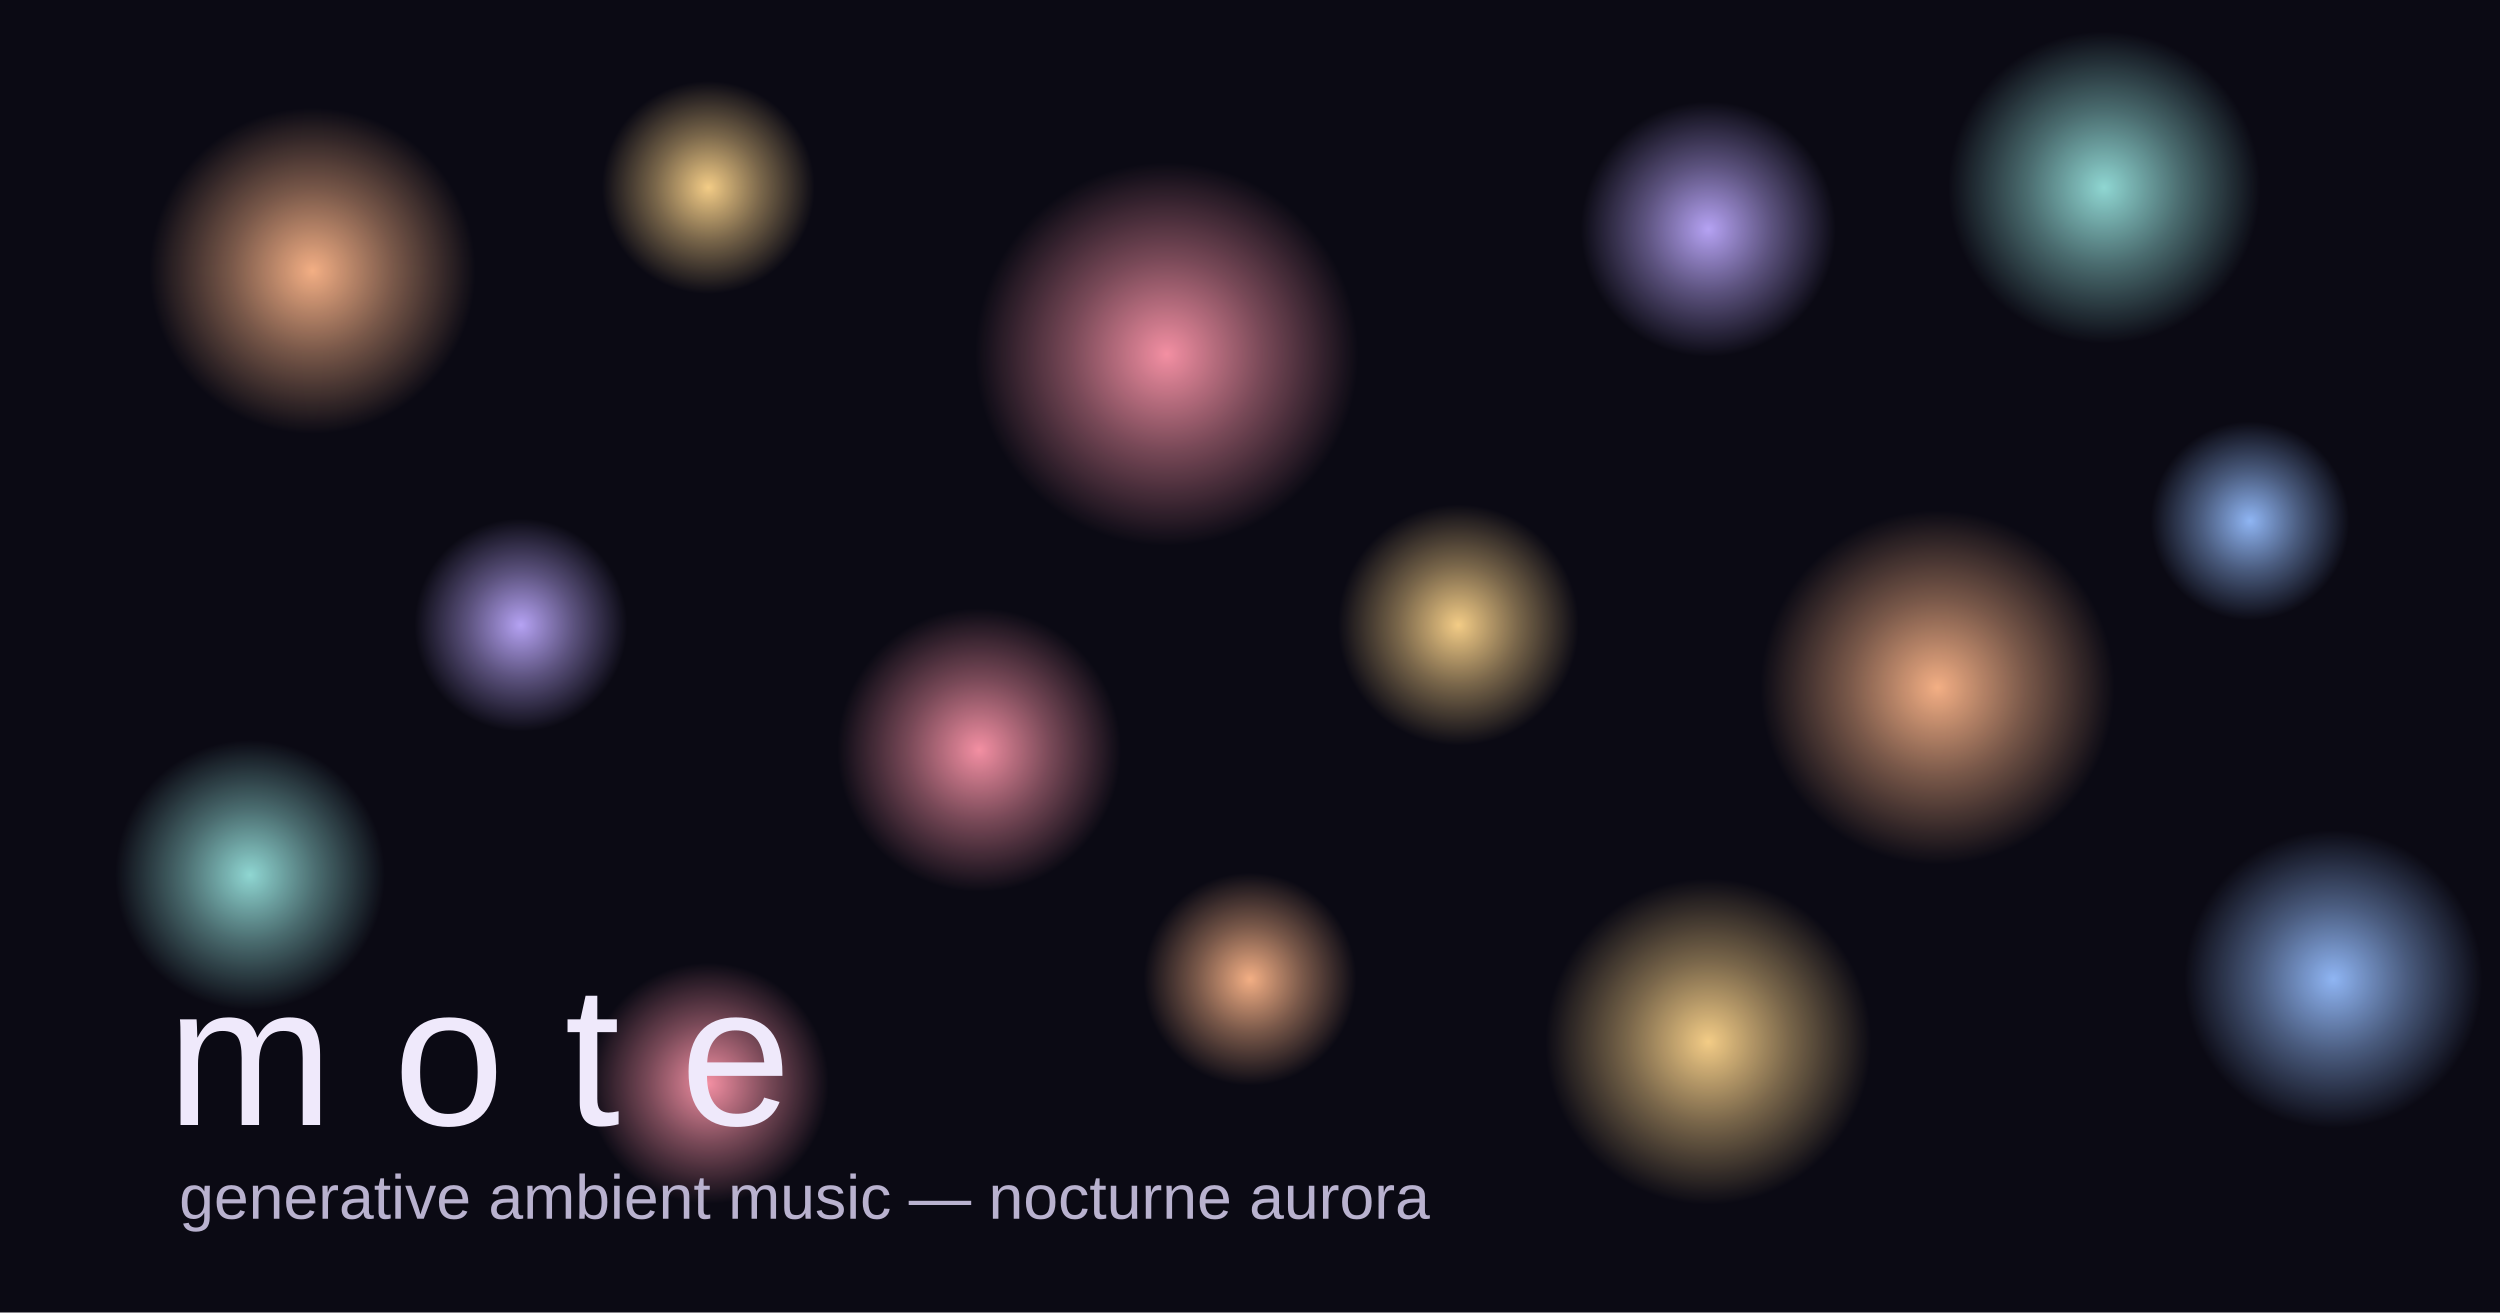
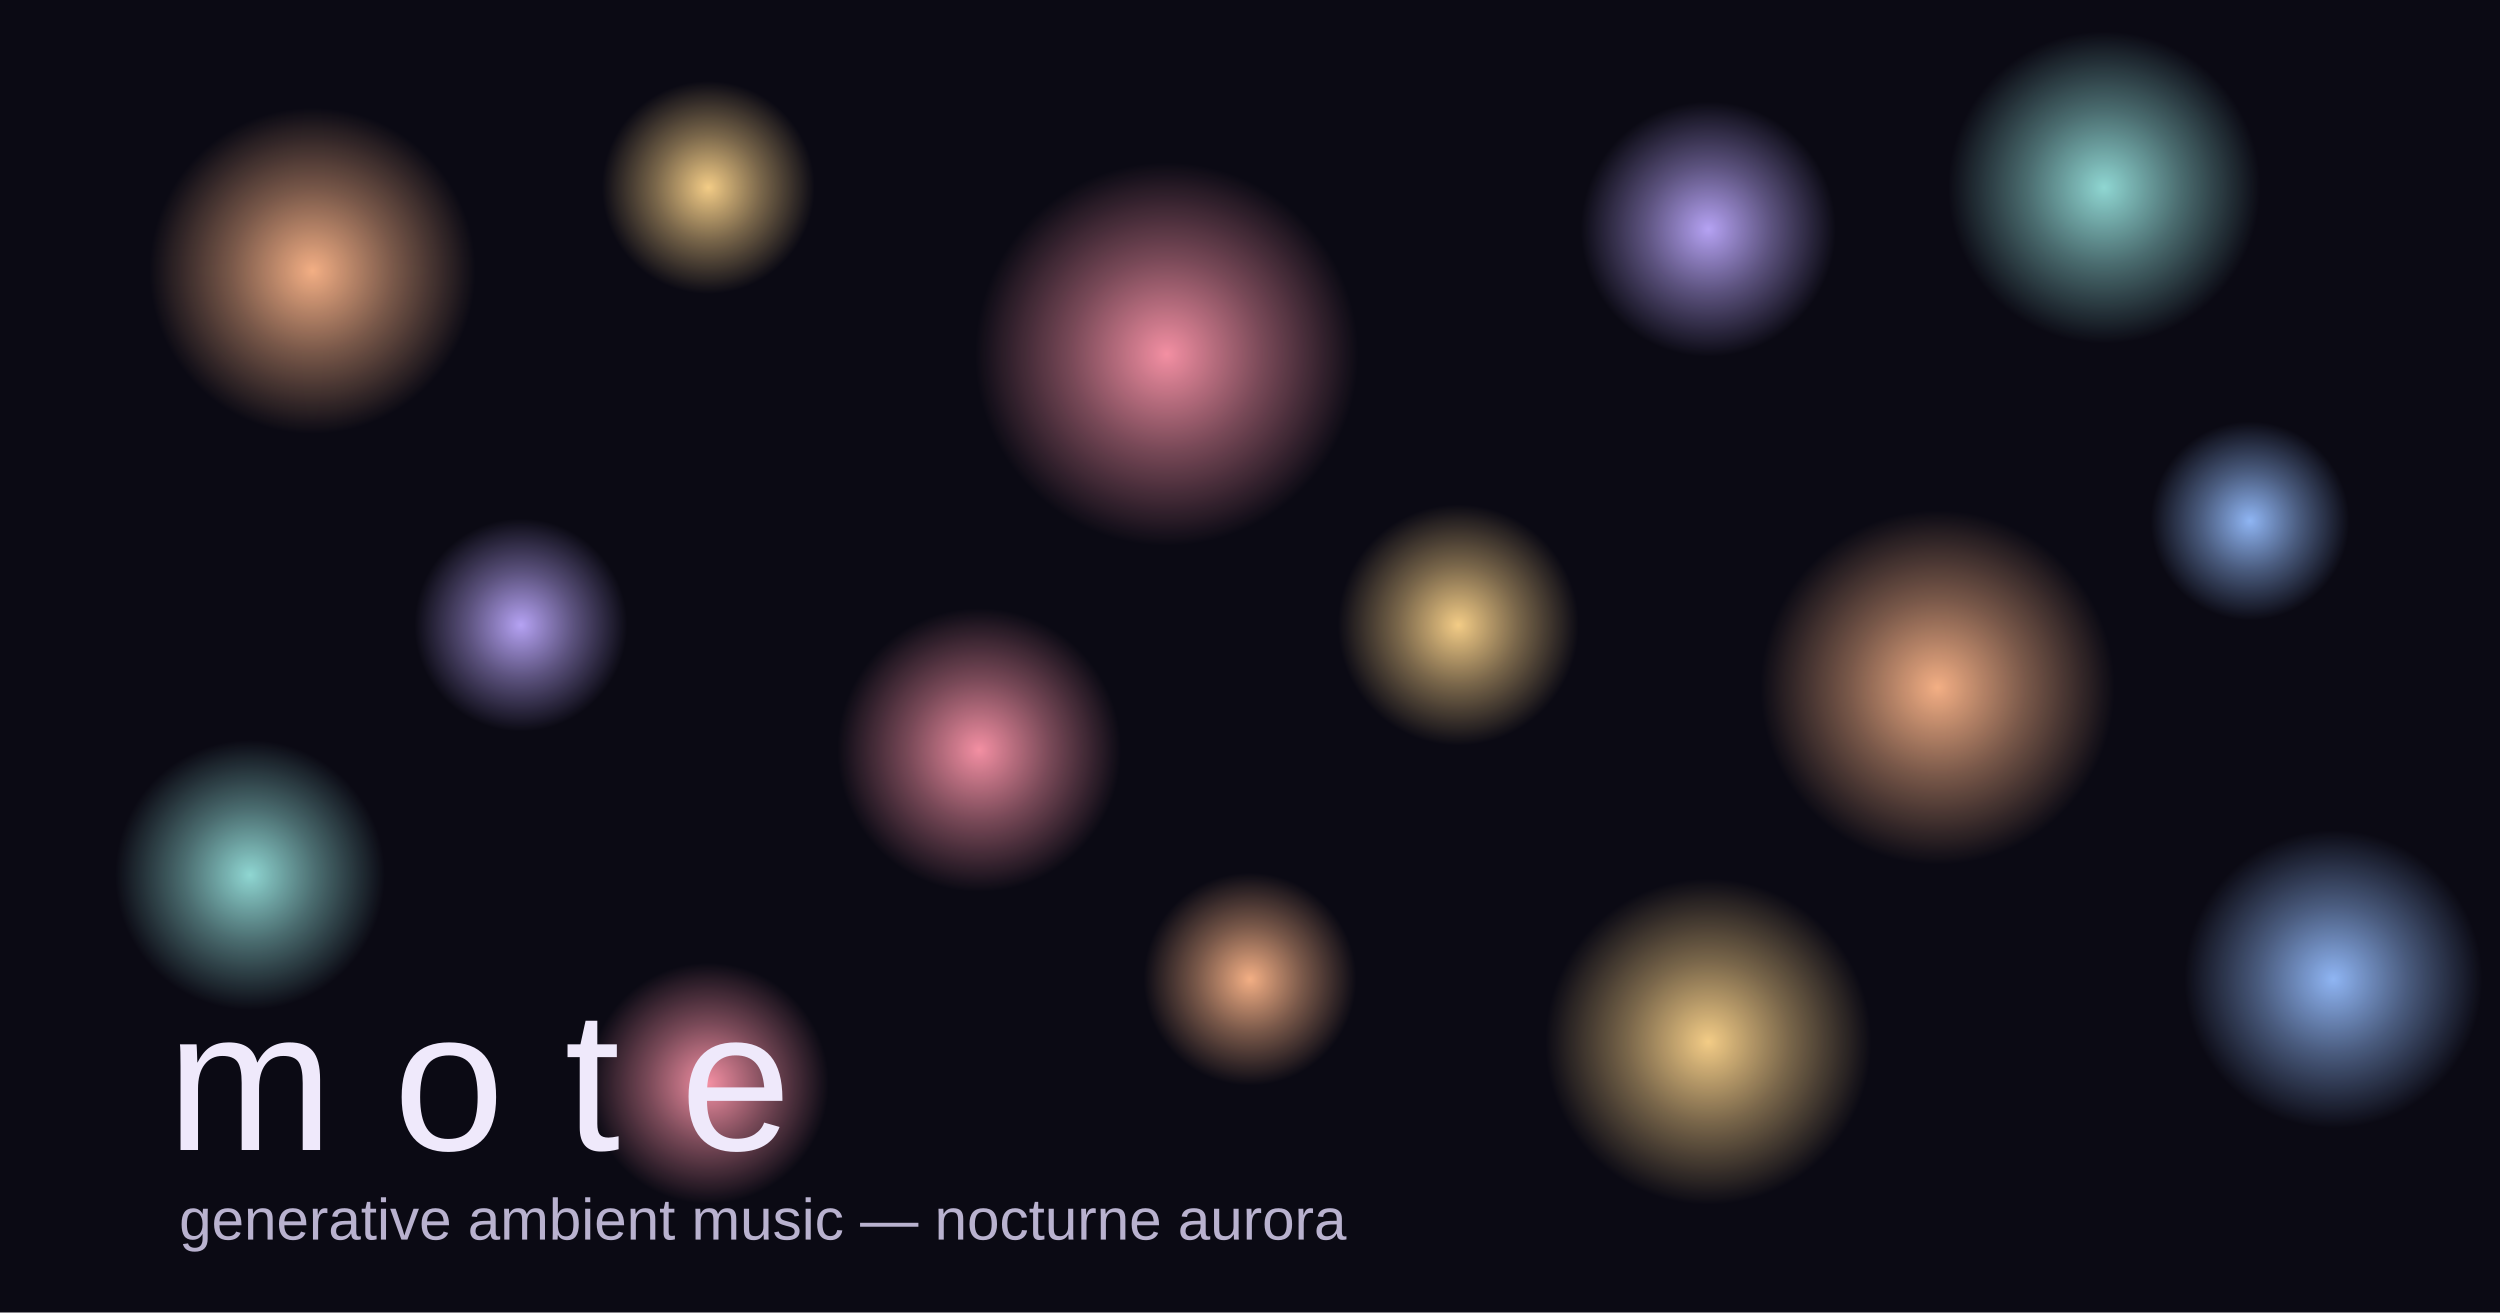
<svg xmlns="http://www.w3.org/2000/svg" width="1200" height="630" viewBox="0 0 1200 630">
  <defs>
    <radialGradient id="m0">
      <stop offset="0" stop-color="rgba(255,183,138,1)" stop-opacity="0.95" />
      <stop offset="0.5" stop-color="rgba(255,183,138,1)" stop-opacity="0.45" />
      <stop offset="1" stop-color="rgba(255,183,138,1)" stop-opacity="0" />
    </radialGradient>
    <radialGradient id="m1">
      <stop offset="0" stop-color="rgba(255,214,140,1)" stop-opacity="0.95" />
      <stop offset="0.5" stop-color="rgba(255,214,140,1)" stop-opacity="0.45" />
      <stop offset="1" stop-color="rgba(255,214,140,1)" stop-opacity="0" />
    </radialGradient>
    <radialGradient id="m2">
      <stop offset="0" stop-color="rgba(255,150,170,1)" stop-opacity="0.95" />
      <stop offset="0.5" stop-color="rgba(255,150,170,1)" stop-opacity="0.45" />
      <stop offset="1" stop-color="rgba(255,150,170,1)" stop-opacity="0" />
    </radialGradient>
    <radialGradient id="m3">
      <stop offset="0" stop-color="rgba(190,170,255,1)" stop-opacity="0.95" />
      <stop offset="0.5" stop-color="rgba(190,170,255,1)" stop-opacity="0.45" />
      <stop offset="1" stop-color="rgba(190,170,255,1)" stop-opacity="0" />
    </radialGradient>
    <radialGradient id="m4">
      <stop offset="0" stop-color="rgba(150,225,220,1)" stop-opacity="0.95" />
      <stop offset="0.5" stop-color="rgba(150,225,220,1)" stop-opacity="0.45" />
      <stop offset="1" stop-color="rgba(150,225,220,1)" stop-opacity="0" />
    </radialGradient>
    <radialGradient id="m5">
      <stop offset="0" stop-color="rgba(150,190,255,1)" stop-opacity="0.95" />
      <stop offset="0.5" stop-color="rgba(150,190,255,1)" stop-opacity="0.45" />
      <stop offset="1" stop-color="rgba(150,190,255,1)" stop-opacity="0" />
    </radialGradient>
    <radialGradient id="m6">
      <stop offset="0" stop-color="rgba(255,183,138,1)" stop-opacity="0.95" />
      <stop offset="0.5" stop-color="rgba(255,183,138,1)" stop-opacity="0.45" />
      <stop offset="1" stop-color="rgba(255,183,138,1)" stop-opacity="0" />
    </radialGradient>
    <radialGradient id="m7">
      <stop offset="0" stop-color="rgba(255,214,140,1)" stop-opacity="0.95" />
      <stop offset="0.5" stop-color="rgba(255,214,140,1)" stop-opacity="0.45" />
      <stop offset="1" stop-color="rgba(255,214,140,1)" stop-opacity="0" />
    </radialGradient>
    <radialGradient id="m8">
      <stop offset="0" stop-color="rgba(255,150,170,1)" stop-opacity="0.95" />
      <stop offset="0.5" stop-color="rgba(255,150,170,1)" stop-opacity="0.45" />
      <stop offset="1" stop-color="rgba(255,150,170,1)" stop-opacity="0" />
    </radialGradient>
    <radialGradient id="m9">
      <stop offset="0" stop-color="rgba(190,170,255,1)" stop-opacity="0.95" />
      <stop offset="0.5" stop-color="rgba(190,170,255,1)" stop-opacity="0.45" />
      <stop offset="1" stop-color="rgba(190,170,255,1)" stop-opacity="0" />
    </radialGradient>
    <radialGradient id="m10">
      <stop offset="0" stop-color="rgba(150,225,220,1)" stop-opacity="0.95" />
      <stop offset="0.5" stop-color="rgba(150,225,220,1)" stop-opacity="0.45" />
      <stop offset="1" stop-color="rgba(150,225,220,1)" stop-opacity="0" />
    </radialGradient>
    <radialGradient id="m11">
      <stop offset="0" stop-color="rgba(150,190,255,1)" stop-opacity="0.95" />
      <stop offset="0.5" stop-color="rgba(150,190,255,1)" stop-opacity="0.45" />
      <stop offset="1" stop-color="rgba(150,190,255,1)" stop-opacity="0" />
    </radialGradient>
    <radialGradient id="m12">
      <stop offset="0" stop-color="rgba(255,183,138,1)" stop-opacity="0.95" />
      <stop offset="0.5" stop-color="rgba(255,183,138,1)" stop-opacity="0.45" />
      <stop offset="1" stop-color="rgba(255,183,138,1)" stop-opacity="0" />
    </radialGradient>
    <radialGradient id="m13">
      <stop offset="0" stop-color="rgba(255,214,140,1)" stop-opacity="0.95" />
      <stop offset="0.5" stop-color="rgba(255,214,140,1)" stop-opacity="0.45" />
      <stop offset="1" stop-color="rgba(255,214,140,1)" stop-opacity="0" />
    </radialGradient>
    <radialGradient id="m14">
      <stop offset="0" stop-color="rgba(255,150,170,1)" stop-opacity="0.95" />
      <stop offset="0.5" stop-color="rgba(255,150,170,1)" stop-opacity="0.45" />
      <stop offset="1" stop-color="rgba(255,150,170,1)" stop-opacity="0" />
    </radialGradient>
  </defs>
  <rect width="1200" height="630" fill="rgba(11,10,20,1)" />
  <circle cx="150" cy="130" r="78.2" fill="url(#m0)" />
  <circle cx="340" cy="90" r="51" fill="url(#m1)" />
  <circle cx="560" cy="170" r="91.8" fill="url(#m2)" />
  <circle cx="820" cy="110" r="61.2" fill="url(#m3)" />
  <circle cx="1010" cy="90" r="74.8" fill="url(#m4)" />
  <circle cx="1080" cy="250" r="47.6" fill="url(#m5)" />
  <circle cx="930" cy="330" r="85" fill="url(#m6)" />
  <circle cx="700" cy="300" r="57.8" fill="url(#m7)" />
  <circle cx="470" cy="360" r="68" fill="url(#m8)" />
  <circle cx="250" cy="300" r="51" fill="url(#m9)" />
  <circle cx="120" cy="420" r="64.6" fill="url(#m10)" />
  <circle cx="1120" cy="470" r="71.4" fill="url(#m11)" />
  <circle cx="600" cy="470" r="51" fill="url(#m12)" />
  <circle cx="820" cy="500" r="78.2" fill="url(#m13)" />
  <circle cx="340" cy="520" r="57.8" fill="url(#m14)" />
-   <text x="80" y="540" font-family="'Helvetica Neue', Arial, sans-serif" font-size="96" font-weight="500" letter-spacing="28.8" fill="#efe9fb">mote</text>
-   <text x="86" y="585" font-family="'Helvetica Neue', Arial, sans-serif" font-size="30" fill="#b9b2cf">generative ambient music — nocturne aurora</text>
+   <text x="80" y="552" font-family="'Helvetica Neue', Arial, sans-serif" font-size="96" font-weight="500" letter-spacing="28.8" fill="#efe9fb">mote</text>
+   <text x="86" y="595" font-family="'Helvetica Neue', Arial, sans-serif" font-size="28" fill="#b9b2cf">generative ambient music — nocturne aurora</text>
</svg>
